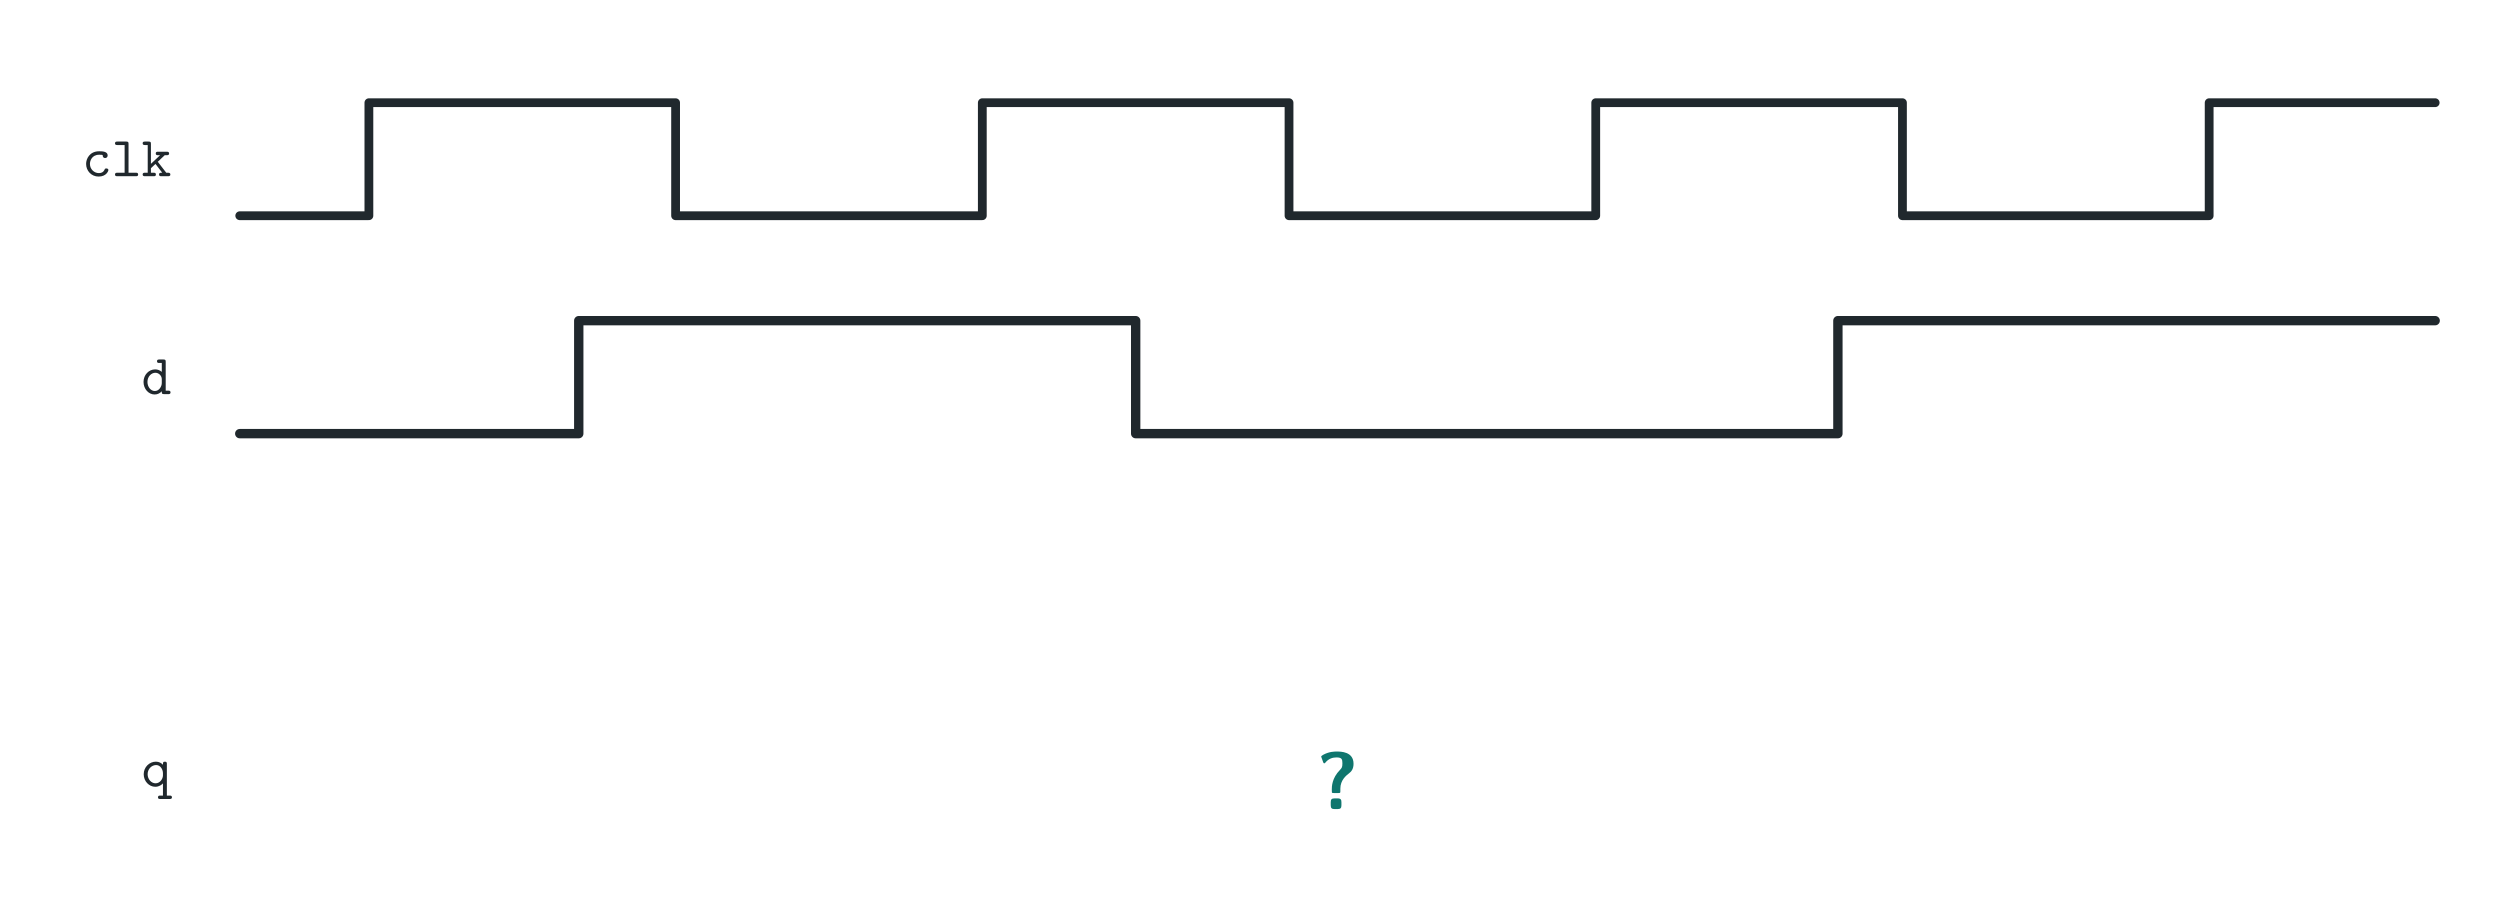
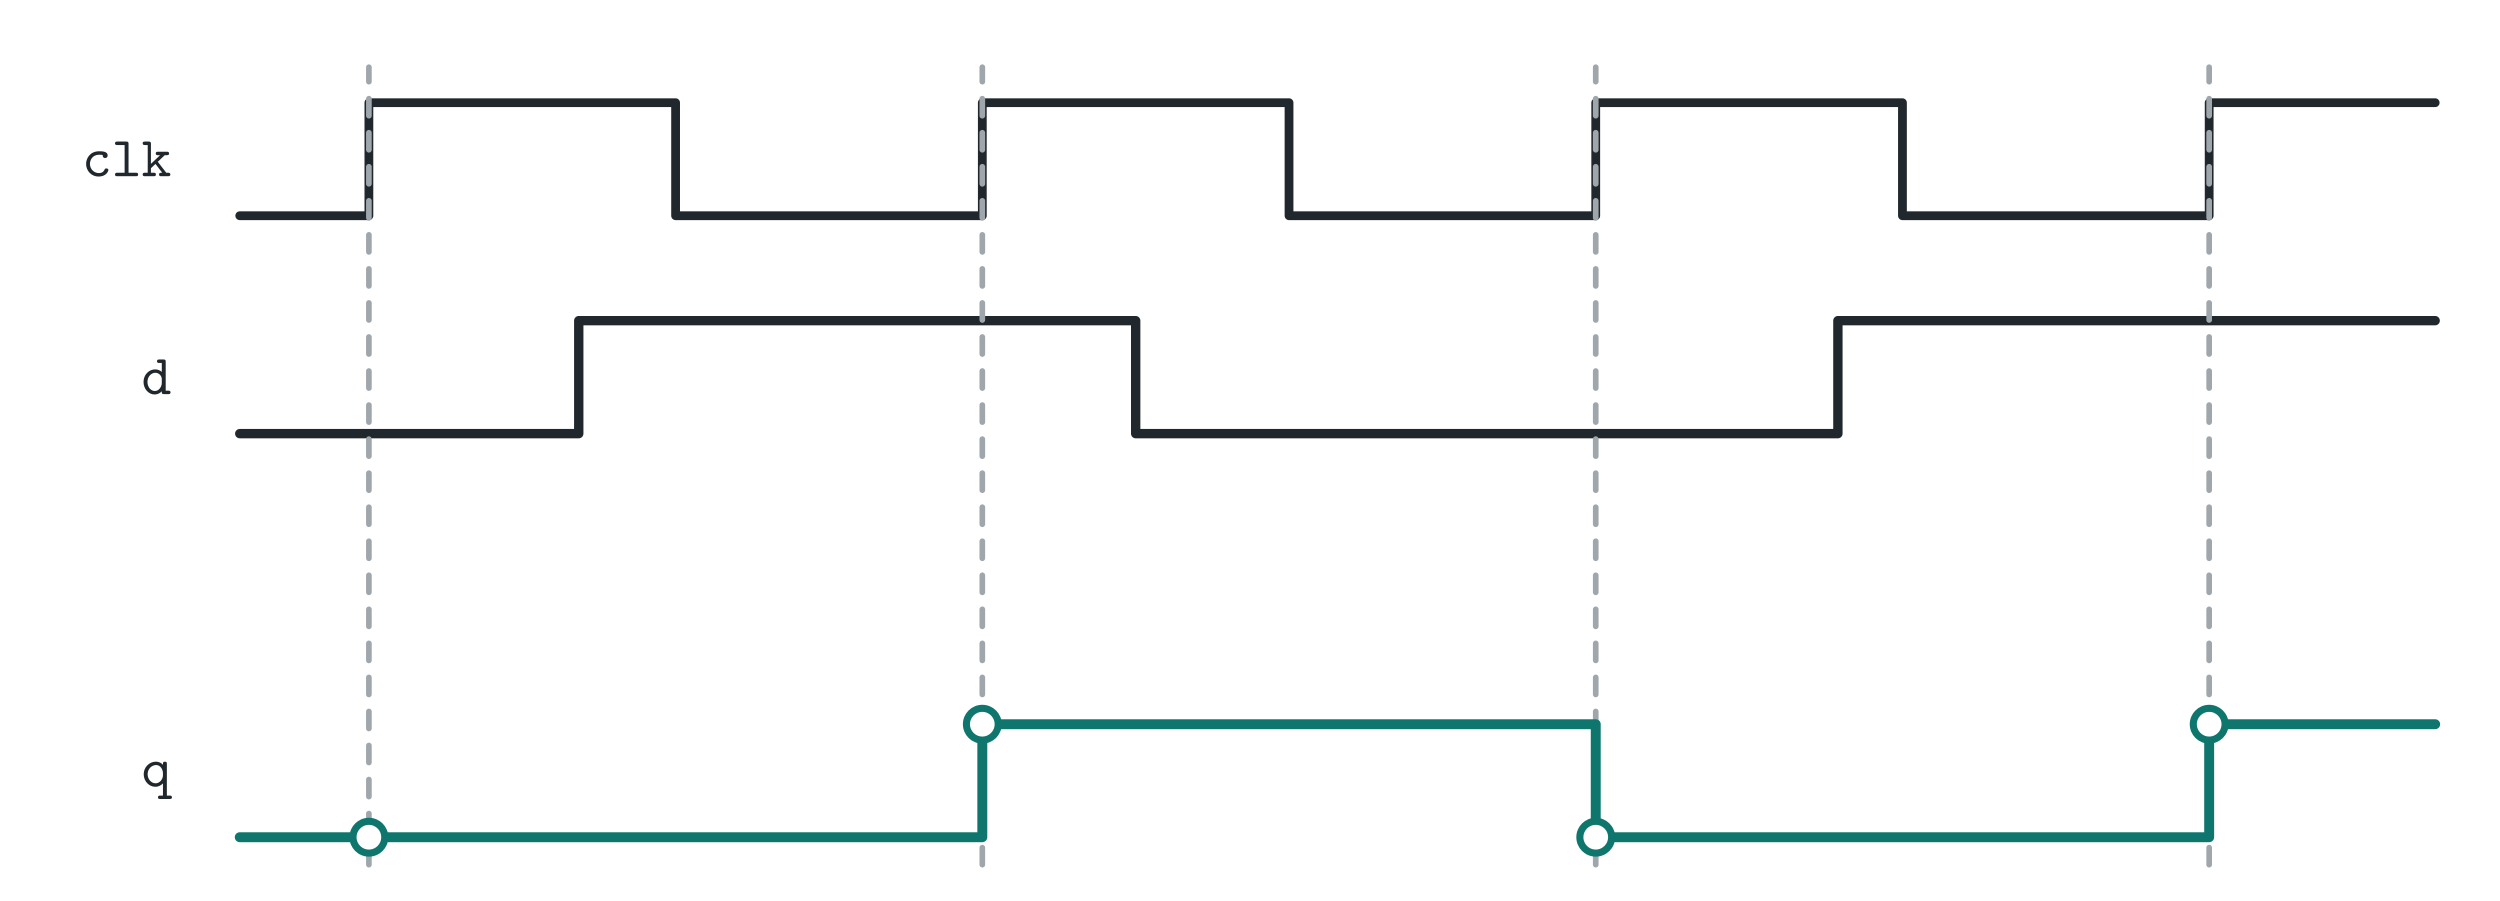
<svg xmlns="http://www.w3.org/2000/svg" xmlns:xlink="http://www.w3.org/1999/xlink" width="438.528pt" height="157.898pt" viewBox="0 0 438.528 157.898">
  <defs>
    <g>
      <g id="glyph-0-0">
        <path d="M 4.641 -1.078 C 4.641 -1.359 4.344 -1.359 4.297 -1.359 C 4.125 -1.359 4.031 -1.344 3.969 -1.141 C 3.906 -1.016 3.719 -0.547 2.969 -0.547 C 2.125 -0.547 1.406 -1.25 1.406 -2.156 C 1.406 -2.625 1.688 -3.766 3.031 -3.766 C 3.25 -3.766 3.641 -3.766 3.641 -3.688 C 3.641 -3.328 3.828 -3.188 4.078 -3.188 C 4.312 -3.188 4.516 -3.359 4.516 -3.656 C 4.516 -4.375 3.484 -4.375 3.031 -4.375 C 1.328 -4.375 0.734 -3.031 0.734 -2.156 C 0.734 -0.953 1.656 0.062 2.922 0.062 C 4.297 0.062 4.641 -0.922 4.641 -1.078 Z M 4.641 -1.078 " />
      </g>
      <g id="glyph-0-1">
        <path d="M 4.641 -0.297 C 4.641 -0.609 4.406 -0.609 4.25 -0.609 L 2.953 -0.609 L 2.953 -5.672 C 2.953 -5.984 2.891 -6.078 2.562 -6.078 L 0.984 -6.078 C 0.828 -6.078 0.578 -6.078 0.578 -5.766 C 0.578 -5.469 0.844 -5.469 0.969 -5.469 L 2.266 -5.469 L 2.266 -0.609 L 0.984 -0.609 C 0.828 -0.609 0.578 -0.609 0.578 -0.297 C 0.578 0 0.844 0 0.969 0 L 4.25 0 C 4.406 0 4.641 0 4.641 -0.297 Z M 4.641 -0.297 " />
      </g>
      <g id="glyph-0-2">
        <path d="M 5.062 -0.297 C 5.062 -0.609 4.797 -0.609 4.641 -0.609 L 4.344 -0.609 L 2.859 -2.531 L 4.078 -3.688 L 4.422 -3.688 C 4.578 -3.688 4.844 -3.688 4.844 -3.984 C 4.844 -4.297 4.578 -4.297 4.422 -4.297 L 2.891 -4.297 C 2.734 -4.297 2.5 -4.297 2.5 -3.984 C 2.5 -3.688 2.75 -3.688 2.891 -3.688 L 3.266 -3.688 L 1.656 -2.172 L 1.656 -5.672 C 1.656 -5.984 1.594 -6.078 1.25 -6.078 L 0.609 -6.078 C 0.453 -6.078 0.203 -6.078 0.203 -5.781 C 0.203 -5.469 0.453 -5.469 0.609 -5.469 L 1.094 -5.469 L 1.094 -0.609 L 0.609 -0.609 C 0.453 -0.609 0.203 -0.609 0.203 -0.312 C 0.203 0 0.453 0 0.609 0 L 2.141 0 C 2.297 0 2.531 0 2.531 -0.297 C 2.531 -0.609 2.297 -0.609 2.141 -0.609 L 1.656 -0.609 L 1.656 -1.406 L 2.453 -2.156 L 3.641 -0.609 C 3.281 -0.609 3.078 -0.609 3.078 -0.297 C 3.078 0 3.328 0 3.469 0 L 4.641 0 C 4.797 0 5.062 0 5.062 -0.297 Z M 5.062 -0.297 " />
      </g>
      <g id="glyph-0-3">
        <path d="M 5.094 -0.312 C 5.094 -0.609 4.844 -0.609 4.703 -0.609 L 4.25 -0.609 L 4.25 -5.672 C 4.25 -5.984 4.188 -6.078 3.859 -6.078 L 3.125 -6.078 C 2.969 -6.078 2.719 -6.078 2.719 -5.766 C 2.719 -5.469 2.969 -5.469 3.109 -5.469 L 3.562 -5.469 L 3.562 -3.906 C 3.234 -4.188 2.828 -4.344 2.406 -4.344 C 1.312 -4.344 0.359 -3.406 0.359 -2.141 C 0.359 -0.906 1.25 0.062 2.312 0.062 C 2.859 0.062 3.281 -0.203 3.562 -0.5 C 3.562 -0.141 3.562 0 3.969 0 L 4.688 0 C 4.844 0 5.094 0 5.094 -0.312 Z M 3.562 -1.938 C 3.562 -1.375 3.109 -0.547 2.344 -0.547 C 1.641 -0.547 1.047 -1.25 1.047 -2.141 C 1.047 -3.094 1.734 -3.75 2.438 -3.75 C 3.078 -3.75 3.562 -3.188 3.562 -2.641 Z M 3.562 -1.938 " />
      </g>
      <g id="glyph-0-4">
        <path d="M 5.344 1.906 C 5.344 1.609 5.109 1.609 4.953 1.609 L 4.453 1.609 L 4.453 -3.938 C 4.453 -4.125 4.453 -4.344 4.125 -4.344 C 3.766 -4.344 3.766 -4.188 3.766 -3.797 C 3.5 -4.094 3.094 -4.344 2.531 -4.344 C 1.406 -4.344 0.391 -3.406 0.391 -2.141 C 0.391 -0.906 1.328 0.062 2.422 0.062 C 3.109 0.062 3.562 -0.312 3.766 -0.531 L 3.766 1.609 L 3.281 1.609 C 3.141 1.609 2.891 1.609 2.891 1.906 C 2.891 2.203 3.125 2.203 3.281 2.203 L 4.953 2.203 C 5.094 2.203 5.344 2.203 5.344 1.906 Z M 3.766 -1.938 C 3.766 -1.359 3.281 -0.547 2.469 -0.547 C 1.734 -0.547 1.078 -1.25 1.078 -2.141 C 1.078 -3.062 1.781 -3.75 2.578 -3.75 C 3.328 -3.75 3.766 -2.969 3.766 -2.312 Z M 3.766 -1.938 " />
      </g>
-       <g id="glyph-1-0">
-         <path d="M 6.547 -7.938 C 6.547 -10.094 4.312 -10.094 3.578 -10.094 C 3.25 -10.094 2.312 -10.094 1.297 -9.562 C 1.125 -9.453 0.875 -9.328 0.875 -9.203 C 0.875 -9.203 0.875 -9.141 0.953 -8.969 L 1.203 -8.266 C 1.266 -8.094 1.297 -8.031 1.422 -8.031 C 1.5 -8.031 1.531 -8.047 1.609 -8.156 C 2.156 -8.828 2.844 -9.062 3.547 -9.062 C 4.484 -9.062 4.594 -8.75 4.594 -8.016 C 4.594 -7.328 4.469 -7.188 4.172 -6.875 C 2.734 -5.422 2.734 -3.906 2.734 -3.422 C 2.734 -3.25 2.734 -2.969 2.75 -2.922 C 2.812 -2.812 2.891 -2.812 3.141 -2.812 L 3.844 -2.812 C 4.234 -2.812 4.234 -2.828 4.234 -3.188 L 4.234 -3.578 C 4.234 -5.094 5.266 -5.891 5.766 -6.281 C 6.172 -6.578 6.547 -7.062 6.547 -7.938 Z M 4.422 -0.688 L 4.422 -1.188 C 4.422 -1.641 4.328 -1.875 3.734 -1.875 L 3.234 -1.875 C 2.688 -1.875 2.547 -1.688 2.547 -1.188 L 2.547 -0.688 C 2.547 -0.172 2.703 0 3.234 0 L 3.734 0 C 4.281 0 4.422 -0.188 4.422 -0.688 Z M 4.422 -0.688 " />
-       </g>
    </g>
+     <clipPath id="clip-0">
+       <path clip-rule="nonzero" d="M 44 126 L 86 126 L 86 157.762 L 44 157.762 Z M 44 126 " />
+     </clipPath>
+     <clipPath id="clip-1">
+       <path clip-rule="nonzero" d="M 259 126 L 301 126 L 301 157.762 L 259 157.762 Z M 259 126 " />
+     </clipPath>
  </defs>
  <g fill="rgb(12.549%, 15.685%, 17.647%)" fill-opacity="1">
    <use xlink:href="#glyph-0-0" x="14.369" y="30.91" />
    <use xlink:href="#glyph-0-1" x="19.593" y="30.91" />
    <use xlink:href="#glyph-0-2" x="24.818" y="30.91" />
  </g>
  <g fill="rgb(12.549%, 15.685%, 17.647%)" fill-opacity="1">
    <use xlink:href="#glyph-0-3" x="24.817" y="69.137" />
  </g>
  <g fill="rgb(12.549%, 15.685%, 17.647%)" fill-opacity="1">
    <use xlink:href="#glyph-0-4" x="24.817" y="137.948" />
  </g>
  <path fill="none" stroke-width="1.544" stroke-linecap="round" stroke-linejoin="round" stroke="rgb(12.549%, 15.685%, 17.647%)" stroke-opacity="1" stroke-miterlimit="10" d="M 41.104 119.055 L 63.781 119.055 L 63.781 138.901 L 117.639 138.901 L 117.639 119.055 L 171.498 119.055 L 171.498 138.901 L 225.357 138.901 L 225.357 119.055 L 279.215 119.055 L 279.215 138.901 L 333.074 138.901 L 333.074 119.055 L 386.933 119.055 L 386.933 138.901 L 426.62 138.901 " transform="matrix(0.998925, 0, 0, -0.998925, 0.994929, 156.7672)" />
  <path fill="none" stroke-width="1.644" stroke-linecap="round" stroke-linejoin="round" stroke="rgb(12.549%, 15.685%, 17.647%)" stroke-opacity="1" stroke-miterlimit="10" d="M 41.104 80.788 L 100.633 80.788 L 100.633 100.629 L 198.429 100.629 L 198.429 80.788 L 321.738 80.788 L 321.738 100.629 L 426.62 100.629 " transform="matrix(0.998925, 0, 0, -0.998925, 0.994929, 156.7672)" />
-   <g fill="rgb(5.881%, 46.274%, 43.137%)" fill-opacity="1">
-     <use xlink:href="#glyph-1-0" x="230.879" y="141.922" />
+   <path fill="none" stroke-width="0.996" stroke-linecap="round" stroke-linejoin="miter" stroke="rgb(62.729%, 65.552%, 67.529%)" stroke-opacity="1" stroke-dasharray="2.989 2.989" stroke-miterlimit="10" d="M 63.781 5.101 L 63.781 145.134 " transform="matrix(0.998925, 0, 0, -0.998925, 0.994929, 156.7672)" />
+   <path fill="none" stroke-width="0.996" stroke-linecap="round" stroke-linejoin="miter" stroke="rgb(62.729%, 65.552%, 67.529%)" stroke-opacity="1" stroke-dasharray="2.989 2.989" stroke-miterlimit="10" d="M 171.498 5.101 L 171.498 145.134 " transform="matrix(0.998925, 0, 0, -0.998925, 0.994929, 156.7672)" />
+   <path fill="none" stroke-width="0.996" stroke-linecap="round" stroke-linejoin="miter" stroke="rgb(62.729%, 65.552%, 67.529%)" stroke-opacity="1" stroke-dasharray="2.989 2.989" stroke-miterlimit="10" d="M 279.215 5.101 L 279.215 145.134 " transform="matrix(0.998925, 0, 0, -0.998925, 0.994929, 156.7672)" />
+   <path fill="none" stroke-width="0.996" stroke-linecap="round" stroke-linejoin="miter" stroke="rgb(62.729%, 65.552%, 67.529%)" stroke-opacity="1" stroke-dasharray="2.989 2.989" stroke-miterlimit="10" d="M 386.933 5.101 L 386.933 145.134 " transform="matrix(0.998925, 0, 0, -0.998925, 0.994929, 156.7672)" />
+   <path fill="none" stroke-width="1.743" stroke-linecap="round" stroke-linejoin="round" stroke="rgb(5.881%, 46.274%, 43.137%)" stroke-opacity="1" stroke-miterlimit="10" d="M 41.104 9.922 L 171.498 9.922 L 171.498 29.764 L 279.215 29.764 L 279.215 9.922 L 386.933 9.922 L 386.933 29.764 L 426.62 29.764 " transform="matrix(0.998925, 0, 0, -0.998925, 0.994929, 156.7672)" />
+   <path fill-rule="nonzero" fill="rgb(100%, 100%, 100%)" fill-opacity="1" d="M 67.293 146.855 C 67.293 145.426 66.137 144.27 64.707 144.27 C 63.277 144.27 62.117 145.426 62.117 146.855 C 62.117 148.285 63.277 149.445 64.707 149.445 C 66.137 149.445 67.293 148.285 67.293 146.855 Z M 67.293 146.855 " />
+   <g clip-path="url(#clip-0)">
+     <path fill="none" stroke-width="1.245" stroke-linecap="butt" stroke-linejoin="miter" stroke="rgb(5.881%, 46.274%, 43.137%)" stroke-opacity="1" stroke-miterlimit="10" d="M 66.569 9.922 C 66.569 11.463 65.321 12.711 63.781 12.711 C 62.24 12.711 60.993 11.463 60.993 9.922 C 60.993 8.382 62.24 7.13 63.781 7.13 C 65.321 7.13 66.569 8.382 66.569 9.922 Z M 66.569 9.922 " transform="matrix(0.998925, 0, 0, -0.998925, 0.994929, 156.7672)" />
  </g>
+   <path fill-rule="nonzero" fill="rgb(100%, 100%, 100%)" fill-opacity="1" d="M 174.895 127.035 C 174.895 125.605 173.738 124.449 172.309 124.449 C 170.879 124.449 169.723 125.605 169.723 127.035 C 169.723 128.465 170.879 129.621 172.309 129.621 C 173.738 129.621 174.895 128.465 174.895 127.035 Z M 174.895 127.035 " />
+   <path fill="none" stroke-width="1.245" stroke-linecap="butt" stroke-linejoin="miter" stroke="rgb(5.881%, 46.274%, 43.137%)" stroke-opacity="1" stroke-miterlimit="10" d="M 174.286 29.764 C 174.286 31.305 173.039 32.552 171.498 32.552 C 169.957 32.552 168.71 31.305 168.71 29.764 C 168.71 28.223 169.957 26.976 171.498 26.976 C 173.039 26.976 174.286 28.223 174.286 29.764 Z M 174.286 29.764 " transform="matrix(0.998925, 0, 0, -0.998925, 0.994929, 156.7672)" />
+   <path fill-rule="nonzero" fill="rgb(100%, 100%, 100%)" fill-opacity="1" d="M 282.5 146.855 C 282.5 145.426 281.34 144.27 279.91 144.27 C 278.48 144.27 277.324 145.426 277.324 146.855 C 277.324 148.285 278.48 149.445 279.91 149.445 C 281.34 149.445 282.5 148.285 282.5 146.855 Z M 282.5 146.855 " />
+   <g clip-path="url(#clip-1)">
+     <path fill="none" stroke-width="1.245" stroke-linecap="butt" stroke-linejoin="miter" stroke="rgb(5.881%, 46.274%, 43.137%)" stroke-opacity="1" stroke-miterlimit="10" d="M 282.007 9.922 C 282.007 11.463 280.756 12.711 279.215 12.711 C 277.675 12.711 276.427 11.463 276.427 9.922 C 276.427 8.382 277.675 7.13 279.215 7.13 C 280.756 7.13 282.007 8.382 282.007 9.922 Z M 282.007 9.922 " transform="matrix(0.998925, 0, 0, -0.998925, 0.994929, 156.7672)" />
+   </g>
+   <path fill-rule="nonzero" fill="rgb(100%, 100%, 100%)" fill-opacity="1" d="M 390.102 127.035 C 390.102 125.605 388.941 124.449 387.512 124.449 C 386.082 124.449 384.926 125.605 384.926 127.035 C 384.926 128.465 386.082 129.621 387.512 129.621 C 388.941 129.621 390.102 128.465 390.102 127.035 Z M 390.102 127.035 " />
+   <path fill="none" stroke-width="1.245" stroke-linecap="butt" stroke-linejoin="miter" stroke="rgb(5.881%, 46.274%, 43.137%)" stroke-opacity="1" stroke-miterlimit="10" d="M 389.725 29.764 C 389.725 31.305 388.474 32.552 386.933 32.552 C 385.392 32.552 384.145 31.305 384.145 29.764 C 384.145 28.223 385.392 26.976 386.933 26.976 C 388.474 26.976 389.725 28.223 389.725 29.764 Z M 389.725 29.764 " transform="matrix(0.998925, 0, 0, -0.998925, 0.994929, 156.7672)" />
</svg>
